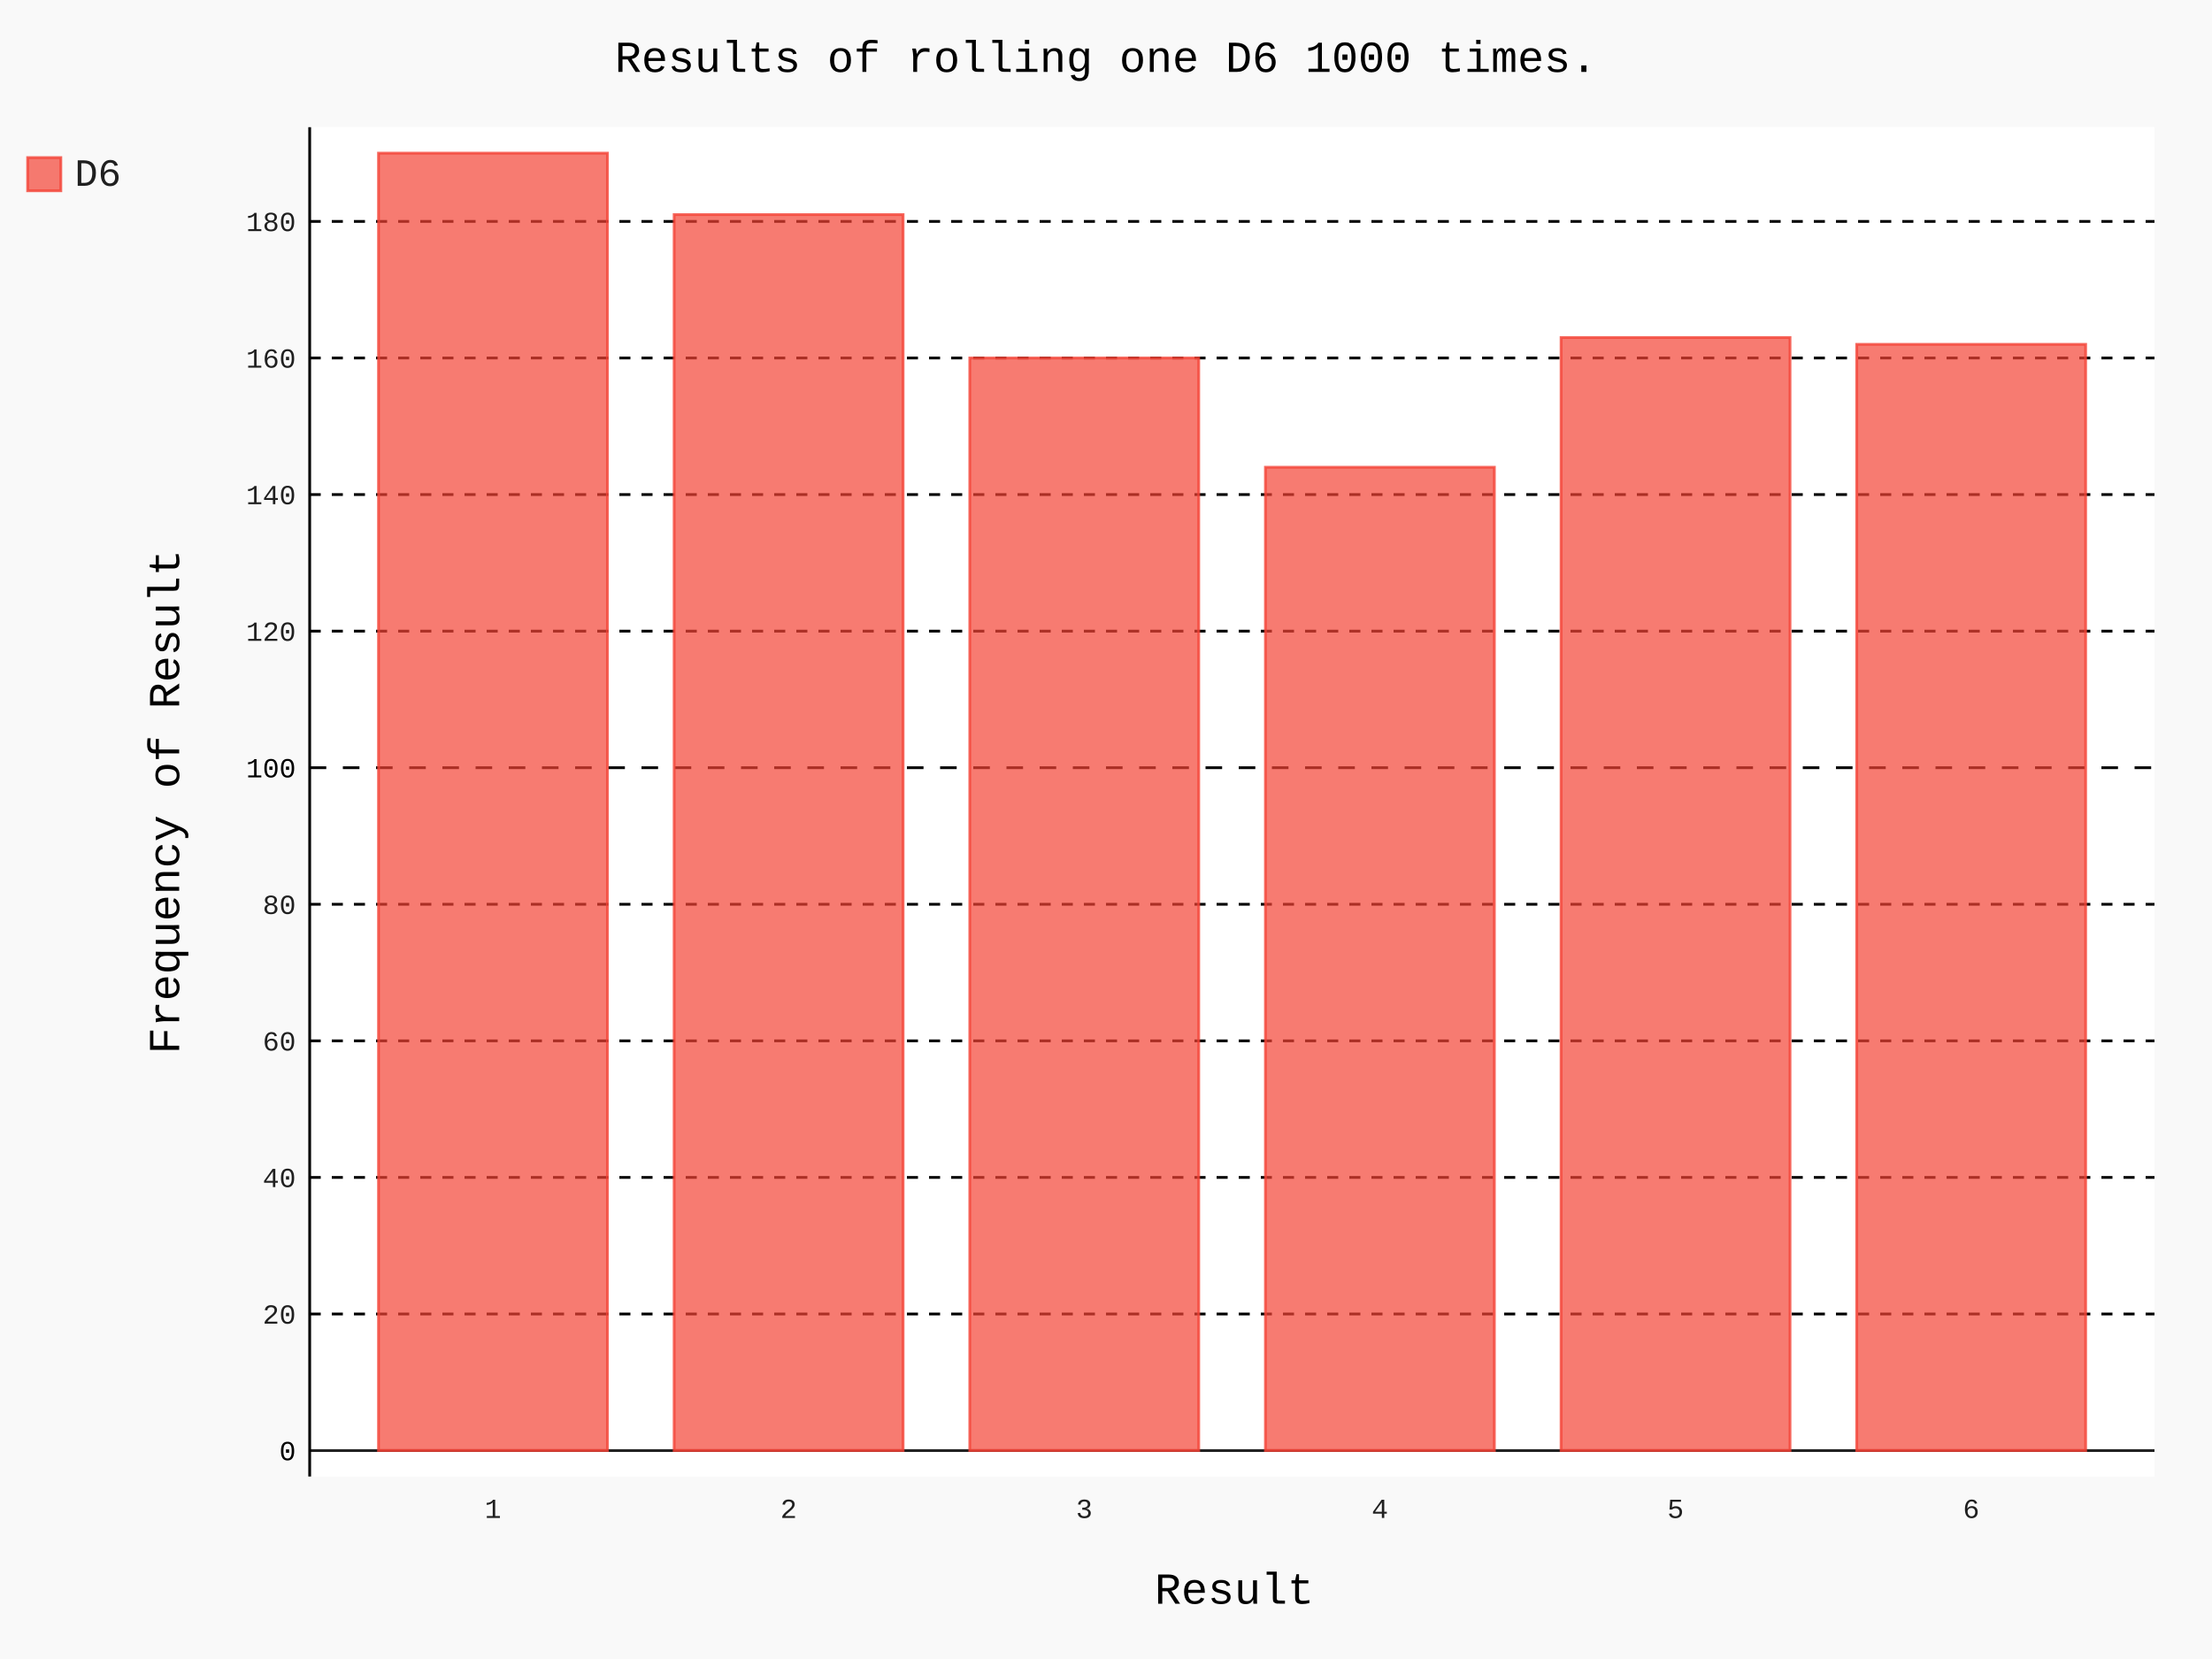
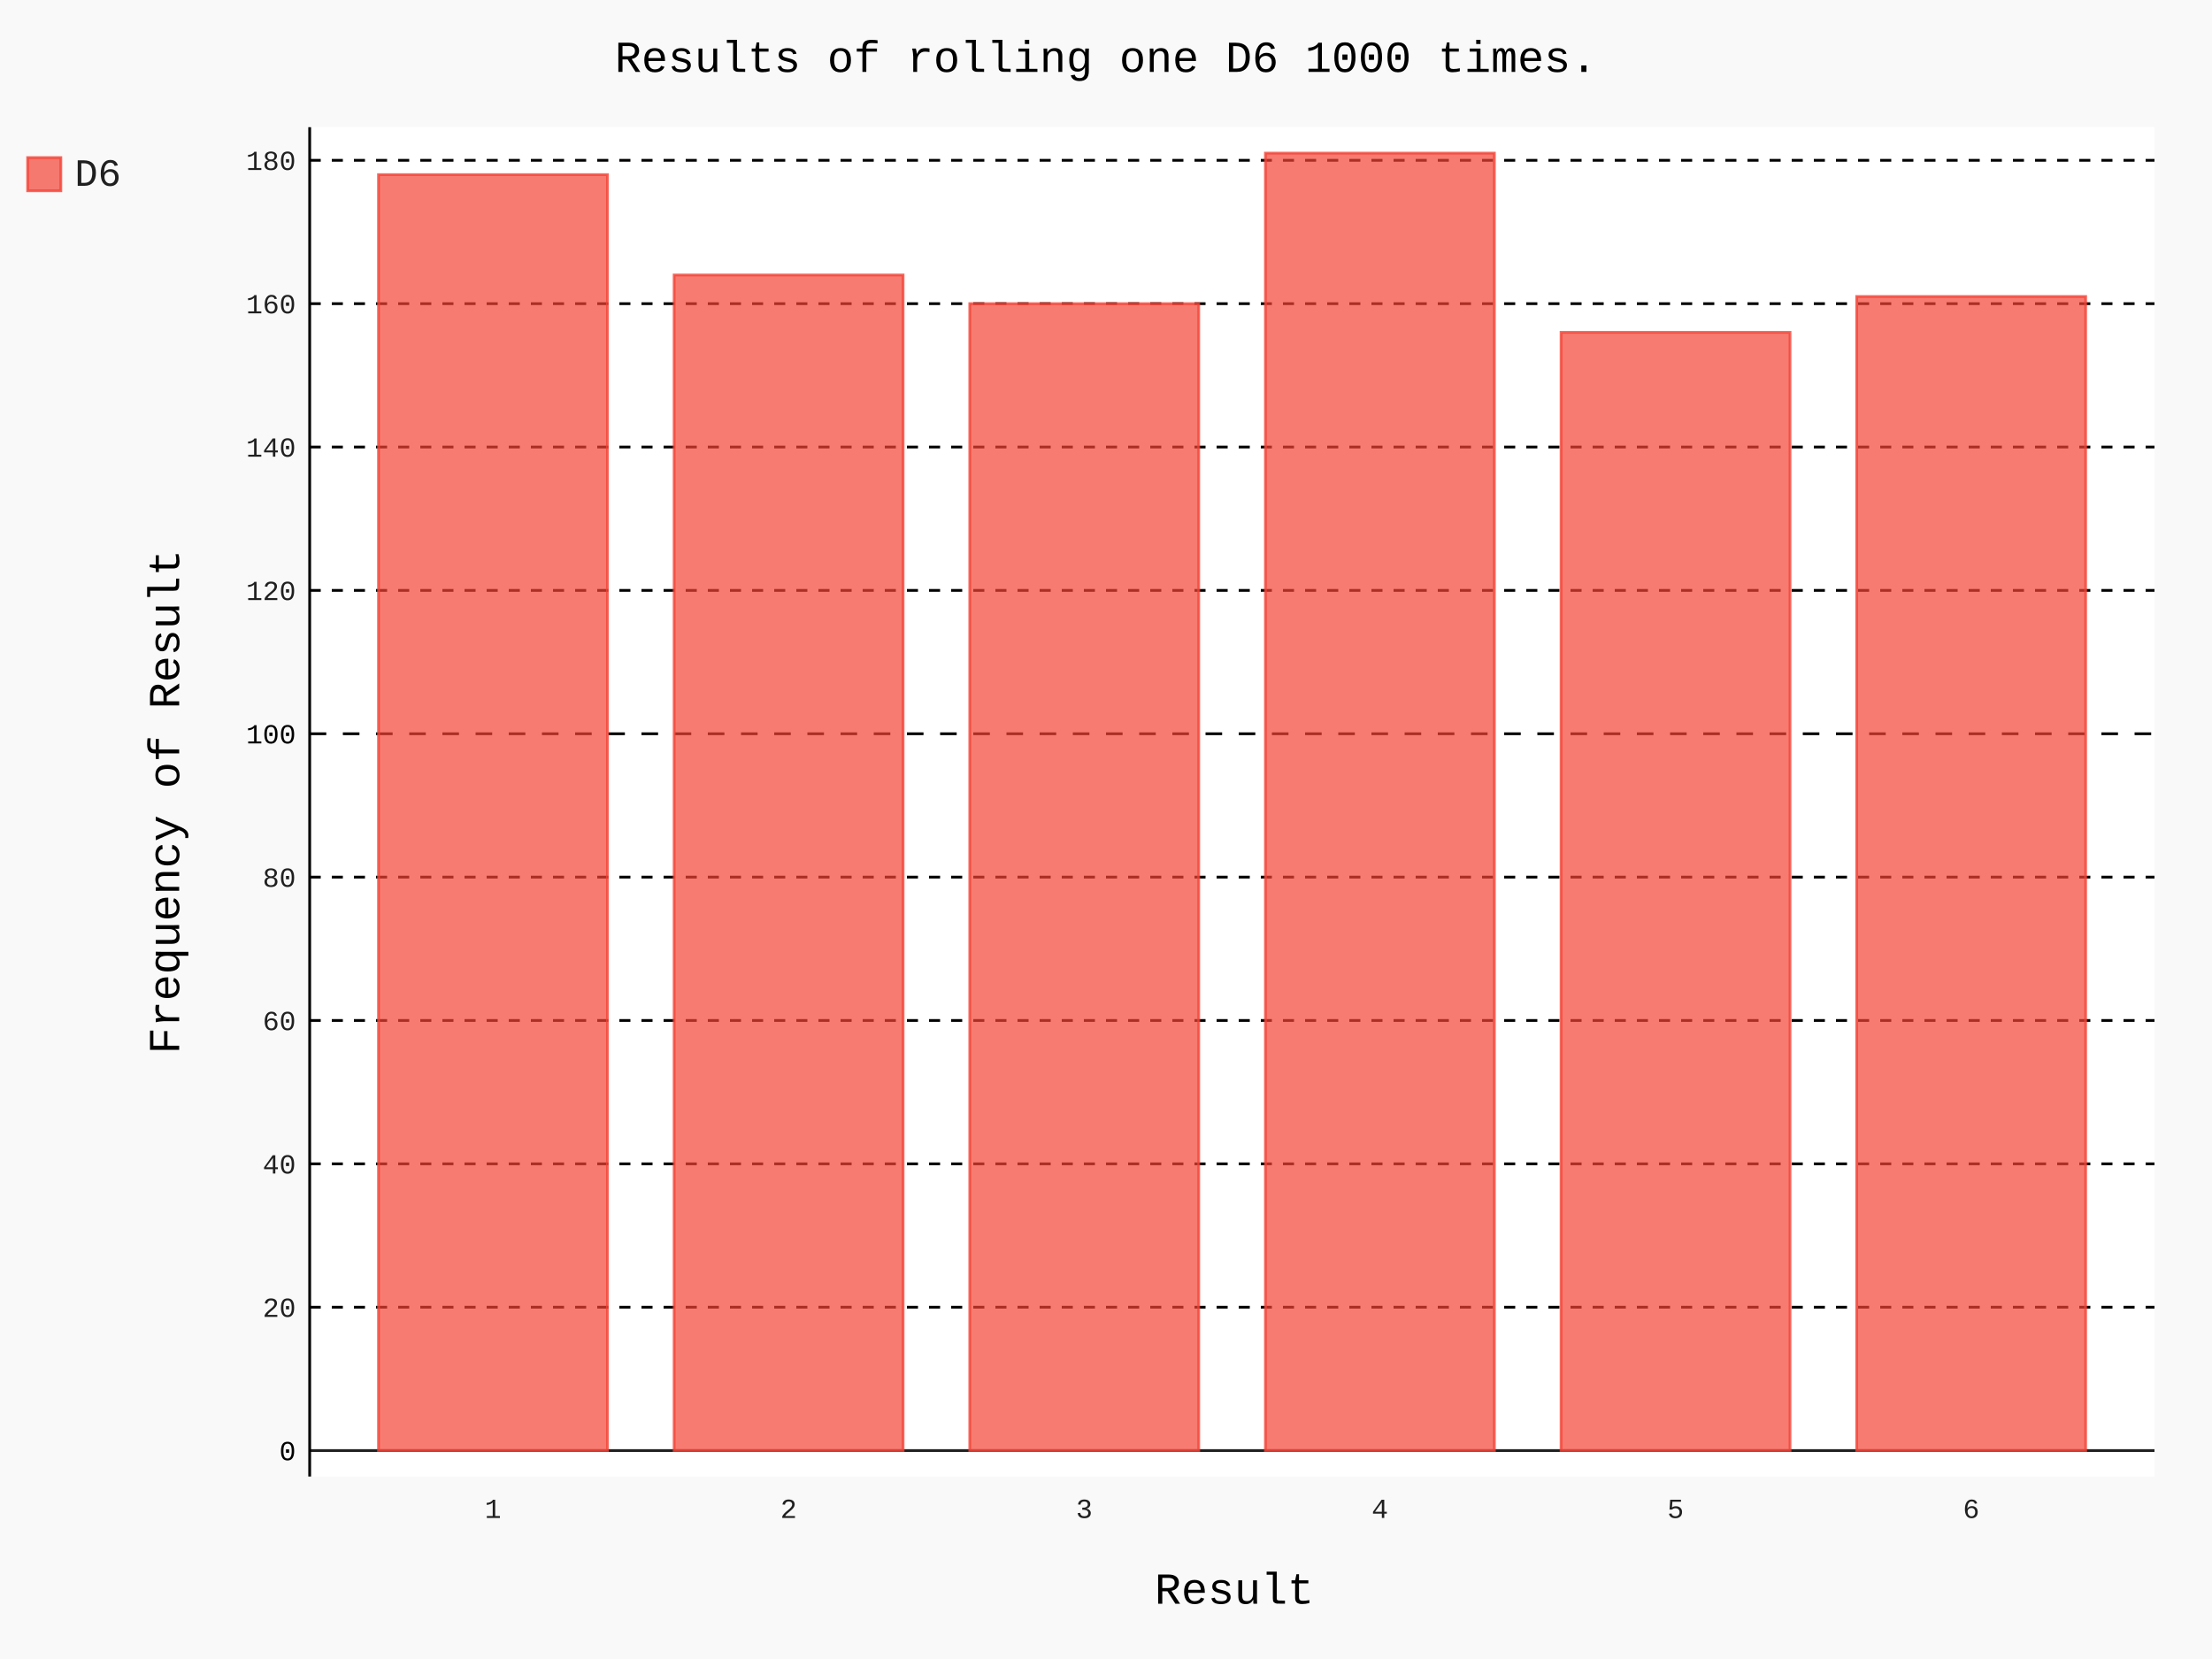
- <svg xmlns="http://www.w3.org/2000/svg" class="pygal-chart" id="chart-0288ad3e-8f26-4321-8d74-18589fe61f31" viewBox="0 0 800 600">
+ <svg xmlns="http://www.w3.org/2000/svg" class="pygal-chart" id="chart-3a884a19-edcf-40c6-98a5-4431196d824f" viewBox="0 0 800 600">
  <defs>
-     <style type="text/css">#chart-0288ad3e-8f26-4321-8d74-18589fe61f31{-webkit-user-select:none;-webkit-font-smoothing:antialiased;font-family:Consolas,"Liberation Mono",Menlo,Courier,monospace}#chart-0288ad3e-8f26-4321-8d74-18589fe61f31 .title{font-family:Consolas,"Liberation Mono",Menlo,Courier,monospace;font-size:16px}#chart-0288ad3e-8f26-4321-8d74-18589fe61f31 .legends .legend text{font-family:Consolas,"Liberation Mono",Menlo,Courier,monospace;font-size:14px}#chart-0288ad3e-8f26-4321-8d74-18589fe61f31 .axis text{font-family:Consolas,"Liberation Mono",Menlo,Courier,monospace;font-size:10px}#chart-0288ad3e-8f26-4321-8d74-18589fe61f31 .axis text.major{font-family:Consolas,"Liberation Mono",Menlo,Courier,monospace;font-size:10px}#chart-0288ad3e-8f26-4321-8d74-18589fe61f31 .text-overlay text.value{font-family:Consolas,"Liberation Mono",Menlo,Courier,monospace;font-size:16px}#chart-0288ad3e-8f26-4321-8d74-18589fe61f31 .text-overlay text.label{font-family:Consolas,"Liberation Mono",Menlo,Courier,monospace;font-size:10px}#chart-0288ad3e-8f26-4321-8d74-18589fe61f31 .tooltip{font-family:Consolas,"Liberation Mono",Menlo,Courier,monospace;font-size:14px}#chart-0288ad3e-8f26-4321-8d74-18589fe61f31 text.no_data{font-family:Consolas,"Liberation Mono",Menlo,Courier,monospace;font-size:64px}
- #chart-0288ad3e-8f26-4321-8d74-18589fe61f31{background-color:rgba(249,249,249,1)}#chart-0288ad3e-8f26-4321-8d74-18589fe61f31 path,#chart-0288ad3e-8f26-4321-8d74-18589fe61f31 line,#chart-0288ad3e-8f26-4321-8d74-18589fe61f31 rect,#chart-0288ad3e-8f26-4321-8d74-18589fe61f31 circle{-webkit-transition:150ms;-moz-transition:150ms;transition:150ms}#chart-0288ad3e-8f26-4321-8d74-18589fe61f31 .graph &gt; .background{fill:rgba(249,249,249,1)}#chart-0288ad3e-8f26-4321-8d74-18589fe61f31 .plot &gt; .background{fill:rgba(255,255,255,1)}#chart-0288ad3e-8f26-4321-8d74-18589fe61f31 .graph{fill:rgba(0,0,0,.87)}#chart-0288ad3e-8f26-4321-8d74-18589fe61f31 text.no_data{fill:rgba(0,0,0,1)}#chart-0288ad3e-8f26-4321-8d74-18589fe61f31 .title{fill:rgba(0,0,0,1)}#chart-0288ad3e-8f26-4321-8d74-18589fe61f31 .legends .legend text{fill:rgba(0,0,0,.87)}#chart-0288ad3e-8f26-4321-8d74-18589fe61f31 .legends .legend:hover text{fill:rgba(0,0,0,1)}#chart-0288ad3e-8f26-4321-8d74-18589fe61f31 .axis .line{stroke:rgba(0,0,0,1)}#chart-0288ad3e-8f26-4321-8d74-18589fe61f31 .axis .guide.line{stroke:rgba(0,0,0,.54)}#chart-0288ad3e-8f26-4321-8d74-18589fe61f31 .axis .major.line{stroke:rgba(0,0,0,.87)}#chart-0288ad3e-8f26-4321-8d74-18589fe61f31 .axis text.major{fill:rgba(0,0,0,1)}#chart-0288ad3e-8f26-4321-8d74-18589fe61f31 .axis.y .guides:hover .guide.line,#chart-0288ad3e-8f26-4321-8d74-18589fe61f31 .line-graph .axis.x .guides:hover .guide.line,#chart-0288ad3e-8f26-4321-8d74-18589fe61f31 .stackedline-graph .axis.x .guides:hover .guide.line,#chart-0288ad3e-8f26-4321-8d74-18589fe61f31 .xy-graph .axis.x .guides:hover .guide.line{stroke:rgba(0,0,0,1)}#chart-0288ad3e-8f26-4321-8d74-18589fe61f31 .axis .guides:hover text{fill:rgba(0,0,0,1)}#chart-0288ad3e-8f26-4321-8d74-18589fe61f31 .reactive{fill-opacity:.7;stroke-opacity:.8;stroke-width:1}#chart-0288ad3e-8f26-4321-8d74-18589fe61f31 .ci{stroke:rgba(0,0,0,.87)}#chart-0288ad3e-8f26-4321-8d74-18589fe61f31 .reactive.active,#chart-0288ad3e-8f26-4321-8d74-18589fe61f31 .active .reactive{fill-opacity:.8;stroke-opacity:.9;stroke-width:4}#chart-0288ad3e-8f26-4321-8d74-18589fe61f31 .ci .reactive.active{stroke-width:1.5}#chart-0288ad3e-8f26-4321-8d74-18589fe61f31 .series text{fill:rgba(0,0,0,1)}#chart-0288ad3e-8f26-4321-8d74-18589fe61f31 .tooltip rect{fill:rgba(255,255,255,1);stroke:rgba(0,0,0,1);-webkit-transition:opacity 150ms;-moz-transition:opacity 150ms;transition:opacity 150ms}#chart-0288ad3e-8f26-4321-8d74-18589fe61f31 .tooltip .label{fill:rgba(0,0,0,.87)}#chart-0288ad3e-8f26-4321-8d74-18589fe61f31 .tooltip .label{fill:rgba(0,0,0,.87)}#chart-0288ad3e-8f26-4321-8d74-18589fe61f31 .tooltip .legend{font-size:.8em;fill:rgba(0,0,0,.54)}#chart-0288ad3e-8f26-4321-8d74-18589fe61f31 .tooltip .x_label{font-size:.6em;fill:rgba(0,0,0,1)}#chart-0288ad3e-8f26-4321-8d74-18589fe61f31 .tooltip .xlink{font-size:.5em;text-decoration:underline}#chart-0288ad3e-8f26-4321-8d74-18589fe61f31 .tooltip .value{font-size:1.5em}#chart-0288ad3e-8f26-4321-8d74-18589fe61f31 .bound{font-size:.5em}#chart-0288ad3e-8f26-4321-8d74-18589fe61f31 .max-value{font-size:.75em;fill:rgba(0,0,0,.54)}#chart-0288ad3e-8f26-4321-8d74-18589fe61f31 .map-element{fill:rgba(255,255,255,1);stroke:rgba(0,0,0,.54) !important}#chart-0288ad3e-8f26-4321-8d74-18589fe61f31 .map-element .reactive{fill-opacity:inherit;stroke-opacity:inherit}#chart-0288ad3e-8f26-4321-8d74-18589fe61f31 .color-0,#chart-0288ad3e-8f26-4321-8d74-18589fe61f31 .color-0 a:visited{stroke:#F44336;fill:#F44336}#chart-0288ad3e-8f26-4321-8d74-18589fe61f31 .text-overlay .color-0 text{fill:black}
- #chart-0288ad3e-8f26-4321-8d74-18589fe61f31 text.no_data{text-anchor:middle}#chart-0288ad3e-8f26-4321-8d74-18589fe61f31 .guide.line{fill:none}#chart-0288ad3e-8f26-4321-8d74-18589fe61f31 .centered{text-anchor:middle}#chart-0288ad3e-8f26-4321-8d74-18589fe61f31 .title{text-anchor:middle}#chart-0288ad3e-8f26-4321-8d74-18589fe61f31 .legends .legend text{fill-opacity:1}#chart-0288ad3e-8f26-4321-8d74-18589fe61f31 .axis.x text{text-anchor:middle}#chart-0288ad3e-8f26-4321-8d74-18589fe61f31 .axis.x:not(.web) text[transform]{text-anchor:start}#chart-0288ad3e-8f26-4321-8d74-18589fe61f31 .axis.x:not(.web) text[transform].backwards{text-anchor:end}#chart-0288ad3e-8f26-4321-8d74-18589fe61f31 .axis.y text{text-anchor:end}#chart-0288ad3e-8f26-4321-8d74-18589fe61f31 .axis.y text[transform].backwards{text-anchor:start}#chart-0288ad3e-8f26-4321-8d74-18589fe61f31 .axis.y2 text{text-anchor:start}#chart-0288ad3e-8f26-4321-8d74-18589fe61f31 .axis.y2 text[transform].backwards{text-anchor:end}#chart-0288ad3e-8f26-4321-8d74-18589fe61f31 .axis .guide.line{stroke-dasharray:4,4;stroke:black}#chart-0288ad3e-8f26-4321-8d74-18589fe61f31 .axis .major.guide.line{stroke-dasharray:6,6;stroke:black}#chart-0288ad3e-8f26-4321-8d74-18589fe61f31 .horizontal .axis.y .guide.line,#chart-0288ad3e-8f26-4321-8d74-18589fe61f31 .horizontal .axis.y2 .guide.line,#chart-0288ad3e-8f26-4321-8d74-18589fe61f31 .vertical .axis.x .guide.line{opacity:0}#chart-0288ad3e-8f26-4321-8d74-18589fe61f31 .horizontal .axis.always_show .guide.line,#chart-0288ad3e-8f26-4321-8d74-18589fe61f31 .vertical .axis.always_show .guide.line{opacity:1 !important}#chart-0288ad3e-8f26-4321-8d74-18589fe61f31 .axis.y .guides:hover .guide.line,#chart-0288ad3e-8f26-4321-8d74-18589fe61f31 .axis.y2 .guides:hover .guide.line,#chart-0288ad3e-8f26-4321-8d74-18589fe61f31 .axis.x .guides:hover .guide.line{opacity:1}#chart-0288ad3e-8f26-4321-8d74-18589fe61f31 .axis .guides:hover text{opacity:1}#chart-0288ad3e-8f26-4321-8d74-18589fe61f31 .nofill{fill:none}#chart-0288ad3e-8f26-4321-8d74-18589fe61f31 .subtle-fill{fill-opacity:.2}#chart-0288ad3e-8f26-4321-8d74-18589fe61f31 .dot{stroke-width:1px;fill-opacity:1;stroke-opacity:1}#chart-0288ad3e-8f26-4321-8d74-18589fe61f31 .dot.active{stroke-width:5px}#chart-0288ad3e-8f26-4321-8d74-18589fe61f31 .dot.negative{fill:transparent}#chart-0288ad3e-8f26-4321-8d74-18589fe61f31 text,#chart-0288ad3e-8f26-4321-8d74-18589fe61f31 tspan{stroke:none !important}#chart-0288ad3e-8f26-4321-8d74-18589fe61f31 .series text.active{opacity:1}#chart-0288ad3e-8f26-4321-8d74-18589fe61f31 .tooltip rect{fill-opacity:.95;stroke-width:.5}#chart-0288ad3e-8f26-4321-8d74-18589fe61f31 .tooltip text{fill-opacity:1}#chart-0288ad3e-8f26-4321-8d74-18589fe61f31 .showable{visibility:hidden}#chart-0288ad3e-8f26-4321-8d74-18589fe61f31 .showable.shown{visibility:visible}#chart-0288ad3e-8f26-4321-8d74-18589fe61f31 .gauge-background{fill:rgba(229,229,229,1);stroke:none}#chart-0288ad3e-8f26-4321-8d74-18589fe61f31 .bg-lines{stroke:rgba(249,249,249,1);stroke-width:2px}</style>
+     <style type="text/css">#chart-3a884a19-edcf-40c6-98a5-4431196d824f{-webkit-user-select:none;-webkit-font-smoothing:antialiased;font-family:Consolas,"Liberation Mono",Menlo,Courier,monospace}#chart-3a884a19-edcf-40c6-98a5-4431196d824f .title{font-family:Consolas,"Liberation Mono",Menlo,Courier,monospace;font-size:16px}#chart-3a884a19-edcf-40c6-98a5-4431196d824f .legends .legend text{font-family:Consolas,"Liberation Mono",Menlo,Courier,monospace;font-size:14px}#chart-3a884a19-edcf-40c6-98a5-4431196d824f .axis text{font-family:Consolas,"Liberation Mono",Menlo,Courier,monospace;font-size:10px}#chart-3a884a19-edcf-40c6-98a5-4431196d824f .axis text.major{font-family:Consolas,"Liberation Mono",Menlo,Courier,monospace;font-size:10px}#chart-3a884a19-edcf-40c6-98a5-4431196d824f .text-overlay text.value{font-family:Consolas,"Liberation Mono",Menlo,Courier,monospace;font-size:16px}#chart-3a884a19-edcf-40c6-98a5-4431196d824f .text-overlay text.label{font-family:Consolas,"Liberation Mono",Menlo,Courier,monospace;font-size:10px}#chart-3a884a19-edcf-40c6-98a5-4431196d824f .tooltip{font-family:Consolas,"Liberation Mono",Menlo,Courier,monospace;font-size:14px}#chart-3a884a19-edcf-40c6-98a5-4431196d824f text.no_data{font-family:Consolas,"Liberation Mono",Menlo,Courier,monospace;font-size:64px}
+ #chart-3a884a19-edcf-40c6-98a5-4431196d824f{background-color:rgba(249,249,249,1)}#chart-3a884a19-edcf-40c6-98a5-4431196d824f path,#chart-3a884a19-edcf-40c6-98a5-4431196d824f line,#chart-3a884a19-edcf-40c6-98a5-4431196d824f rect,#chart-3a884a19-edcf-40c6-98a5-4431196d824f circle{-webkit-transition:150ms;-moz-transition:150ms;transition:150ms}#chart-3a884a19-edcf-40c6-98a5-4431196d824f .graph &gt; .background{fill:rgba(249,249,249,1)}#chart-3a884a19-edcf-40c6-98a5-4431196d824f .plot &gt; .background{fill:rgba(255,255,255,1)}#chart-3a884a19-edcf-40c6-98a5-4431196d824f .graph{fill:rgba(0,0,0,.87)}#chart-3a884a19-edcf-40c6-98a5-4431196d824f text.no_data{fill:rgba(0,0,0,1)}#chart-3a884a19-edcf-40c6-98a5-4431196d824f .title{fill:rgba(0,0,0,1)}#chart-3a884a19-edcf-40c6-98a5-4431196d824f .legends .legend text{fill:rgba(0,0,0,.87)}#chart-3a884a19-edcf-40c6-98a5-4431196d824f .legends .legend:hover text{fill:rgba(0,0,0,1)}#chart-3a884a19-edcf-40c6-98a5-4431196d824f .axis .line{stroke:rgba(0,0,0,1)}#chart-3a884a19-edcf-40c6-98a5-4431196d824f .axis .guide.line{stroke:rgba(0,0,0,.54)}#chart-3a884a19-edcf-40c6-98a5-4431196d824f .axis .major.line{stroke:rgba(0,0,0,.87)}#chart-3a884a19-edcf-40c6-98a5-4431196d824f .axis text.major{fill:rgba(0,0,0,1)}#chart-3a884a19-edcf-40c6-98a5-4431196d824f .axis.y .guides:hover .guide.line,#chart-3a884a19-edcf-40c6-98a5-4431196d824f .line-graph .axis.x .guides:hover .guide.line,#chart-3a884a19-edcf-40c6-98a5-4431196d824f .stackedline-graph .axis.x .guides:hover .guide.line,#chart-3a884a19-edcf-40c6-98a5-4431196d824f .xy-graph .axis.x .guides:hover .guide.line{stroke:rgba(0,0,0,1)}#chart-3a884a19-edcf-40c6-98a5-4431196d824f .axis .guides:hover text{fill:rgba(0,0,0,1)}#chart-3a884a19-edcf-40c6-98a5-4431196d824f .reactive{fill-opacity:.7;stroke-opacity:.8;stroke-width:1}#chart-3a884a19-edcf-40c6-98a5-4431196d824f .ci{stroke:rgba(0,0,0,.87)}#chart-3a884a19-edcf-40c6-98a5-4431196d824f .reactive.active,#chart-3a884a19-edcf-40c6-98a5-4431196d824f .active .reactive{fill-opacity:.8;stroke-opacity:.9;stroke-width:4}#chart-3a884a19-edcf-40c6-98a5-4431196d824f .ci .reactive.active{stroke-width:1.5}#chart-3a884a19-edcf-40c6-98a5-4431196d824f .series text{fill:rgba(0,0,0,1)}#chart-3a884a19-edcf-40c6-98a5-4431196d824f .tooltip rect{fill:rgba(255,255,255,1);stroke:rgba(0,0,0,1);-webkit-transition:opacity 150ms;-moz-transition:opacity 150ms;transition:opacity 150ms}#chart-3a884a19-edcf-40c6-98a5-4431196d824f .tooltip .label{fill:rgba(0,0,0,.87)}#chart-3a884a19-edcf-40c6-98a5-4431196d824f .tooltip .label{fill:rgba(0,0,0,.87)}#chart-3a884a19-edcf-40c6-98a5-4431196d824f .tooltip .legend{font-size:.8em;fill:rgba(0,0,0,.54)}#chart-3a884a19-edcf-40c6-98a5-4431196d824f .tooltip .x_label{font-size:.6em;fill:rgba(0,0,0,1)}#chart-3a884a19-edcf-40c6-98a5-4431196d824f .tooltip .xlink{font-size:.5em;text-decoration:underline}#chart-3a884a19-edcf-40c6-98a5-4431196d824f .tooltip .value{font-size:1.5em}#chart-3a884a19-edcf-40c6-98a5-4431196d824f .bound{font-size:.5em}#chart-3a884a19-edcf-40c6-98a5-4431196d824f .max-value{font-size:.75em;fill:rgba(0,0,0,.54)}#chart-3a884a19-edcf-40c6-98a5-4431196d824f .map-element{fill:rgba(255,255,255,1);stroke:rgba(0,0,0,.54) !important}#chart-3a884a19-edcf-40c6-98a5-4431196d824f .map-element .reactive{fill-opacity:inherit;stroke-opacity:inherit}#chart-3a884a19-edcf-40c6-98a5-4431196d824f .color-0,#chart-3a884a19-edcf-40c6-98a5-4431196d824f .color-0 a:visited{stroke:#F44336;fill:#F44336}#chart-3a884a19-edcf-40c6-98a5-4431196d824f .text-overlay .color-0 text{fill:black}
+ #chart-3a884a19-edcf-40c6-98a5-4431196d824f text.no_data{text-anchor:middle}#chart-3a884a19-edcf-40c6-98a5-4431196d824f .guide.line{fill:none}#chart-3a884a19-edcf-40c6-98a5-4431196d824f .centered{text-anchor:middle}#chart-3a884a19-edcf-40c6-98a5-4431196d824f .title{text-anchor:middle}#chart-3a884a19-edcf-40c6-98a5-4431196d824f .legends .legend text{fill-opacity:1}#chart-3a884a19-edcf-40c6-98a5-4431196d824f .axis.x text{text-anchor:middle}#chart-3a884a19-edcf-40c6-98a5-4431196d824f .axis.x:not(.web) text[transform]{text-anchor:start}#chart-3a884a19-edcf-40c6-98a5-4431196d824f .axis.x:not(.web) text[transform].backwards{text-anchor:end}#chart-3a884a19-edcf-40c6-98a5-4431196d824f .axis.y text{text-anchor:end}#chart-3a884a19-edcf-40c6-98a5-4431196d824f .axis.y text[transform].backwards{text-anchor:start}#chart-3a884a19-edcf-40c6-98a5-4431196d824f .axis.y2 text{text-anchor:start}#chart-3a884a19-edcf-40c6-98a5-4431196d824f .axis.y2 text[transform].backwards{text-anchor:end}#chart-3a884a19-edcf-40c6-98a5-4431196d824f .axis .guide.line{stroke-dasharray:4,4;stroke:black}#chart-3a884a19-edcf-40c6-98a5-4431196d824f .axis .major.guide.line{stroke-dasharray:6,6;stroke:black}#chart-3a884a19-edcf-40c6-98a5-4431196d824f .horizontal .axis.y .guide.line,#chart-3a884a19-edcf-40c6-98a5-4431196d824f .horizontal .axis.y2 .guide.line,#chart-3a884a19-edcf-40c6-98a5-4431196d824f .vertical .axis.x .guide.line{opacity:0}#chart-3a884a19-edcf-40c6-98a5-4431196d824f .horizontal .axis.always_show .guide.line,#chart-3a884a19-edcf-40c6-98a5-4431196d824f .vertical .axis.always_show .guide.line{opacity:1 !important}#chart-3a884a19-edcf-40c6-98a5-4431196d824f .axis.y .guides:hover .guide.line,#chart-3a884a19-edcf-40c6-98a5-4431196d824f .axis.y2 .guides:hover .guide.line,#chart-3a884a19-edcf-40c6-98a5-4431196d824f .axis.x .guides:hover .guide.line{opacity:1}#chart-3a884a19-edcf-40c6-98a5-4431196d824f .axis .guides:hover text{opacity:1}#chart-3a884a19-edcf-40c6-98a5-4431196d824f .nofill{fill:none}#chart-3a884a19-edcf-40c6-98a5-4431196d824f .subtle-fill{fill-opacity:.2}#chart-3a884a19-edcf-40c6-98a5-4431196d824f .dot{stroke-width:1px;fill-opacity:1;stroke-opacity:1}#chart-3a884a19-edcf-40c6-98a5-4431196d824f .dot.active{stroke-width:5px}#chart-3a884a19-edcf-40c6-98a5-4431196d824f .dot.negative{fill:transparent}#chart-3a884a19-edcf-40c6-98a5-4431196d824f text,#chart-3a884a19-edcf-40c6-98a5-4431196d824f tspan{stroke:none !important}#chart-3a884a19-edcf-40c6-98a5-4431196d824f .series text.active{opacity:1}#chart-3a884a19-edcf-40c6-98a5-4431196d824f .tooltip rect{fill-opacity:.95;stroke-width:.5}#chart-3a884a19-edcf-40c6-98a5-4431196d824f .tooltip text{fill-opacity:1}#chart-3a884a19-edcf-40c6-98a5-4431196d824f .showable{visibility:hidden}#chart-3a884a19-edcf-40c6-98a5-4431196d824f .showable.shown{visibility:visible}#chart-3a884a19-edcf-40c6-98a5-4431196d824f .gauge-background{fill:rgba(229,229,229,1);stroke:none}#chart-3a884a19-edcf-40c6-98a5-4431196d824f .bg-lines{stroke:rgba(249,249,249,1);stroke-width:2px}</style>
  </defs>
  <g class="graph bar-graph vertical">
    <rect class="background" height="600" width="800" x="0" y="0" />
    <g class="plot" transform="translate(112, 46)">
      <rect class="background" height="488" width="667.2" x="0" y="0" />
      <g class="axis y always_show">
        <g class="guides">
          <path class="axis major line" d="M0 478.615 h667.2" />
          <text class="major" x="-5" y="482.115">0</text>
        </g>
        <g class="guides">
-           <path class="guide line" d="M0 429.223 h667.2" />
-           <text class="" x="-5" y="432.723">20</text>
+           <path class="guide line" d="M0 426.767 h667.2" />
+           <text class="" x="-5" y="430.267">20</text>
        </g>
        <g class="guides">
-           <path class="guide line" d="M0 379.83 h667.2" />
-           <text class="" x="-5" y="383.33">40</text>
+           <path class="guide line" d="M0 374.918 h667.2" />
+           <text class="" x="-5" y="378.418">40</text>
        </g>
        <g class="guides">
-           <path class="guide line" d="M0 330.437 h667.2" />
-           <text class="" x="-5" y="333.937">60</text>
+           <path class="guide line" d="M0 323.069 h667.2" />
+           <text class="" x="-5" y="326.569">60</text>
        </g>
        <g class="guides">
-           <path class="guide line" d="M0 281.045 h667.2" />
-           <text class="" x="-5" y="284.545">80</text>
+           <path class="guide line" d="M0 271.221 h667.2" />
+           <text class="" x="-5" y="274.721">80</text>
        </g>
        <g class="guides">
-           <path class="major guide line" d="M0 231.652 h667.2" />
-           <text class="major" x="-5" y="235.152">100</text>
+           <path class="major guide line" d="M0 219.372 h667.2" />
+           <text class="major" x="-5" y="222.872">100</text>
        </g>
        <g class="guides">
-           <path class="guide line" d="M0 182.259 h667.2" />
-           <text class="" x="-5" y="185.759">120</text>
+           <path class="guide line" d="M0 167.523 h667.2" />
+           <text class="" x="-5" y="171.023">120</text>
        </g>
        <g class="guides">
-           <path class="guide line" d="M0 132.866 h667.2" />
-           <text class="" x="-5" y="136.366">140</text>
+           <path class="guide line" d="M0 115.674 h667.2" />
+           <text class="" x="-5" y="119.174">140</text>
        </g>
        <g class="guides">
-           <path class="guide line" d="M0 83.474 h667.2" />
-           <text class="" x="-5" y="86.974">160</text>
+           <path class="guide line" d="M0 63.826 h667.2" />
+           <text class="" x="-5" y="67.326">160</text>
        </g>
        <g class="guides">
-           <path class="guide line" d="M0 34.081 h667.2" />
-           <text class="" x="-5" y="37.581">180</text>
+           <path class="guide line" d="M0 11.977 h667.2" />
+           <text class="" x="-5" y="15.477">180</text>
        </g>
      </g>
      <g class="axis x">
        <path class="line" d="M0 0 v488" />
        <g class="guides">
          <path class="guide line" d="M66.292 0 v488" />
          <text class="" x="66.292" y="503.0">1</text>
        </g>
        <g class="guides">
          <path class="guide line" d="M173.215 0 v488" />
          <text class="" x="173.215" y="503.0">2</text>
        </g>
        <g class="guides">
          <path class="guide line" d="M280.138 0 v488" />
          <text class="" x="280.138" y="503.0">3</text>
        </g>
        <g class="guides">
          <path class="guide line" d="M387.062 0 v488" />
          <text class="" x="387.062" y="503.0">4</text>
        </g>
        <g class="guides">
          <path class="guide line" d="M493.985 0 v488" />
          <text class="" x="493.985" y="503.0">5</text>
        </g>
        <g class="guides">
          <path class="guide line" d="M600.908 0 v488" />
          <text class="" x="600.908" y="503.0">6</text>
        </g>
      </g>
      <g class="series serie-0 color-0">
        <g class="bars">
          <g class="bar">
-             <rect class="rect reactive tooltip-trigger" height="469.231" rx="0" ry="0" width="82.801" x="24.892" y="9.385" />
+             <rect class="rect reactive tooltip-trigger" height="461.453" rx="0" ry="0" width="82.801" x="24.892" y="17.162" />
          </g>
          <g class="bar">
-             <rect class="rect reactive tooltip-trigger" height="447.004" rx="0" ry="0" width="82.801" x="131.815" y="31.611" />
+             <rect class="rect reactive tooltip-trigger" height="425.159" rx="0" ry="0" width="82.801" x="131.815" y="53.456" />
          </g>
          <g class="bar">
-             <rect class="rect reactive tooltip-trigger" height="395.142" rx="0" ry="0" width="82.801" x="238.738" y="83.474" />
+             <rect class="rect reactive tooltip-trigger" height="414.79" rx="0" ry="0" width="82.801" x="238.738" y="63.826" />
          </g>
          <g class="bar">
-             <rect class="rect reactive tooltip-trigger" height="355.628" rx="0" ry="0" width="82.801" x="345.661" y="122.988" />
+             <rect class="rect reactive tooltip-trigger" height="469.231" rx="0" ry="0" width="82.801" x="345.661" y="9.385" />
          </g>
          <g class="bar">
-             <rect class="rect reactive tooltip-trigger" height="402.551" rx="0" ry="0" width="82.801" x="452.584" y="76.065" />
+             <rect class="rect reactive tooltip-trigger" height="404.42" rx="0" ry="0" width="82.801" x="452.584" y="74.195" />
          </g>
          <g class="bar">
-             <rect class="rect reactive tooltip-trigger" height="400.081" rx="0" ry="0" width="82.801" x="559.507" y="78.534" />
+             <rect class="rect reactive tooltip-trigger" height="417.382" rx="0" ry="0" width="82.801" x="559.507" y="61.233" />
          </g>
        </g>
      </g>
    </g>
    <g class="titles">
      <text class="title plot_title" x="400.0" y="26">Results of rolling one D6 1000 times.</text>
      <text class="title" x="446.4" y="580">Result</text>
      <text class="title" transform="rotate(-90 38.8 290)" x="38.8" y="316.0">Frequency of Result</text>
    </g>
    <g class="plot overlay" transform="translate(112, 46)">
      <g class="series serie-0 color-0" />
    </g>
    <g class="plot text-overlay" transform="translate(112, 46)">
      <g class="series serie-0 color-0" />
    </g>
    <g class="plot tooltip-overlay" transform="translate(112, 46)">
      <g class="tooltip" style="opacity: 0" transform="translate(0 0)">
        <rect class="tooltip-box" height="0" rx="0" ry="0" width="0" />
        <g class="text" />
      </g>
    </g>
    <g class="legends" transform="translate(10, 56)">
      <g class="legend reactive activate-serie" id="activate-serie-0">
        <rect class="color-0 reactive" height="12" width="12" x="0.0" y="1.0" />
        <text x="17.0" y="11.2">D6</text>
      </g>
    </g>
    <g class="legends" transform="translate(790, 56)" />
  </g>
</svg>
